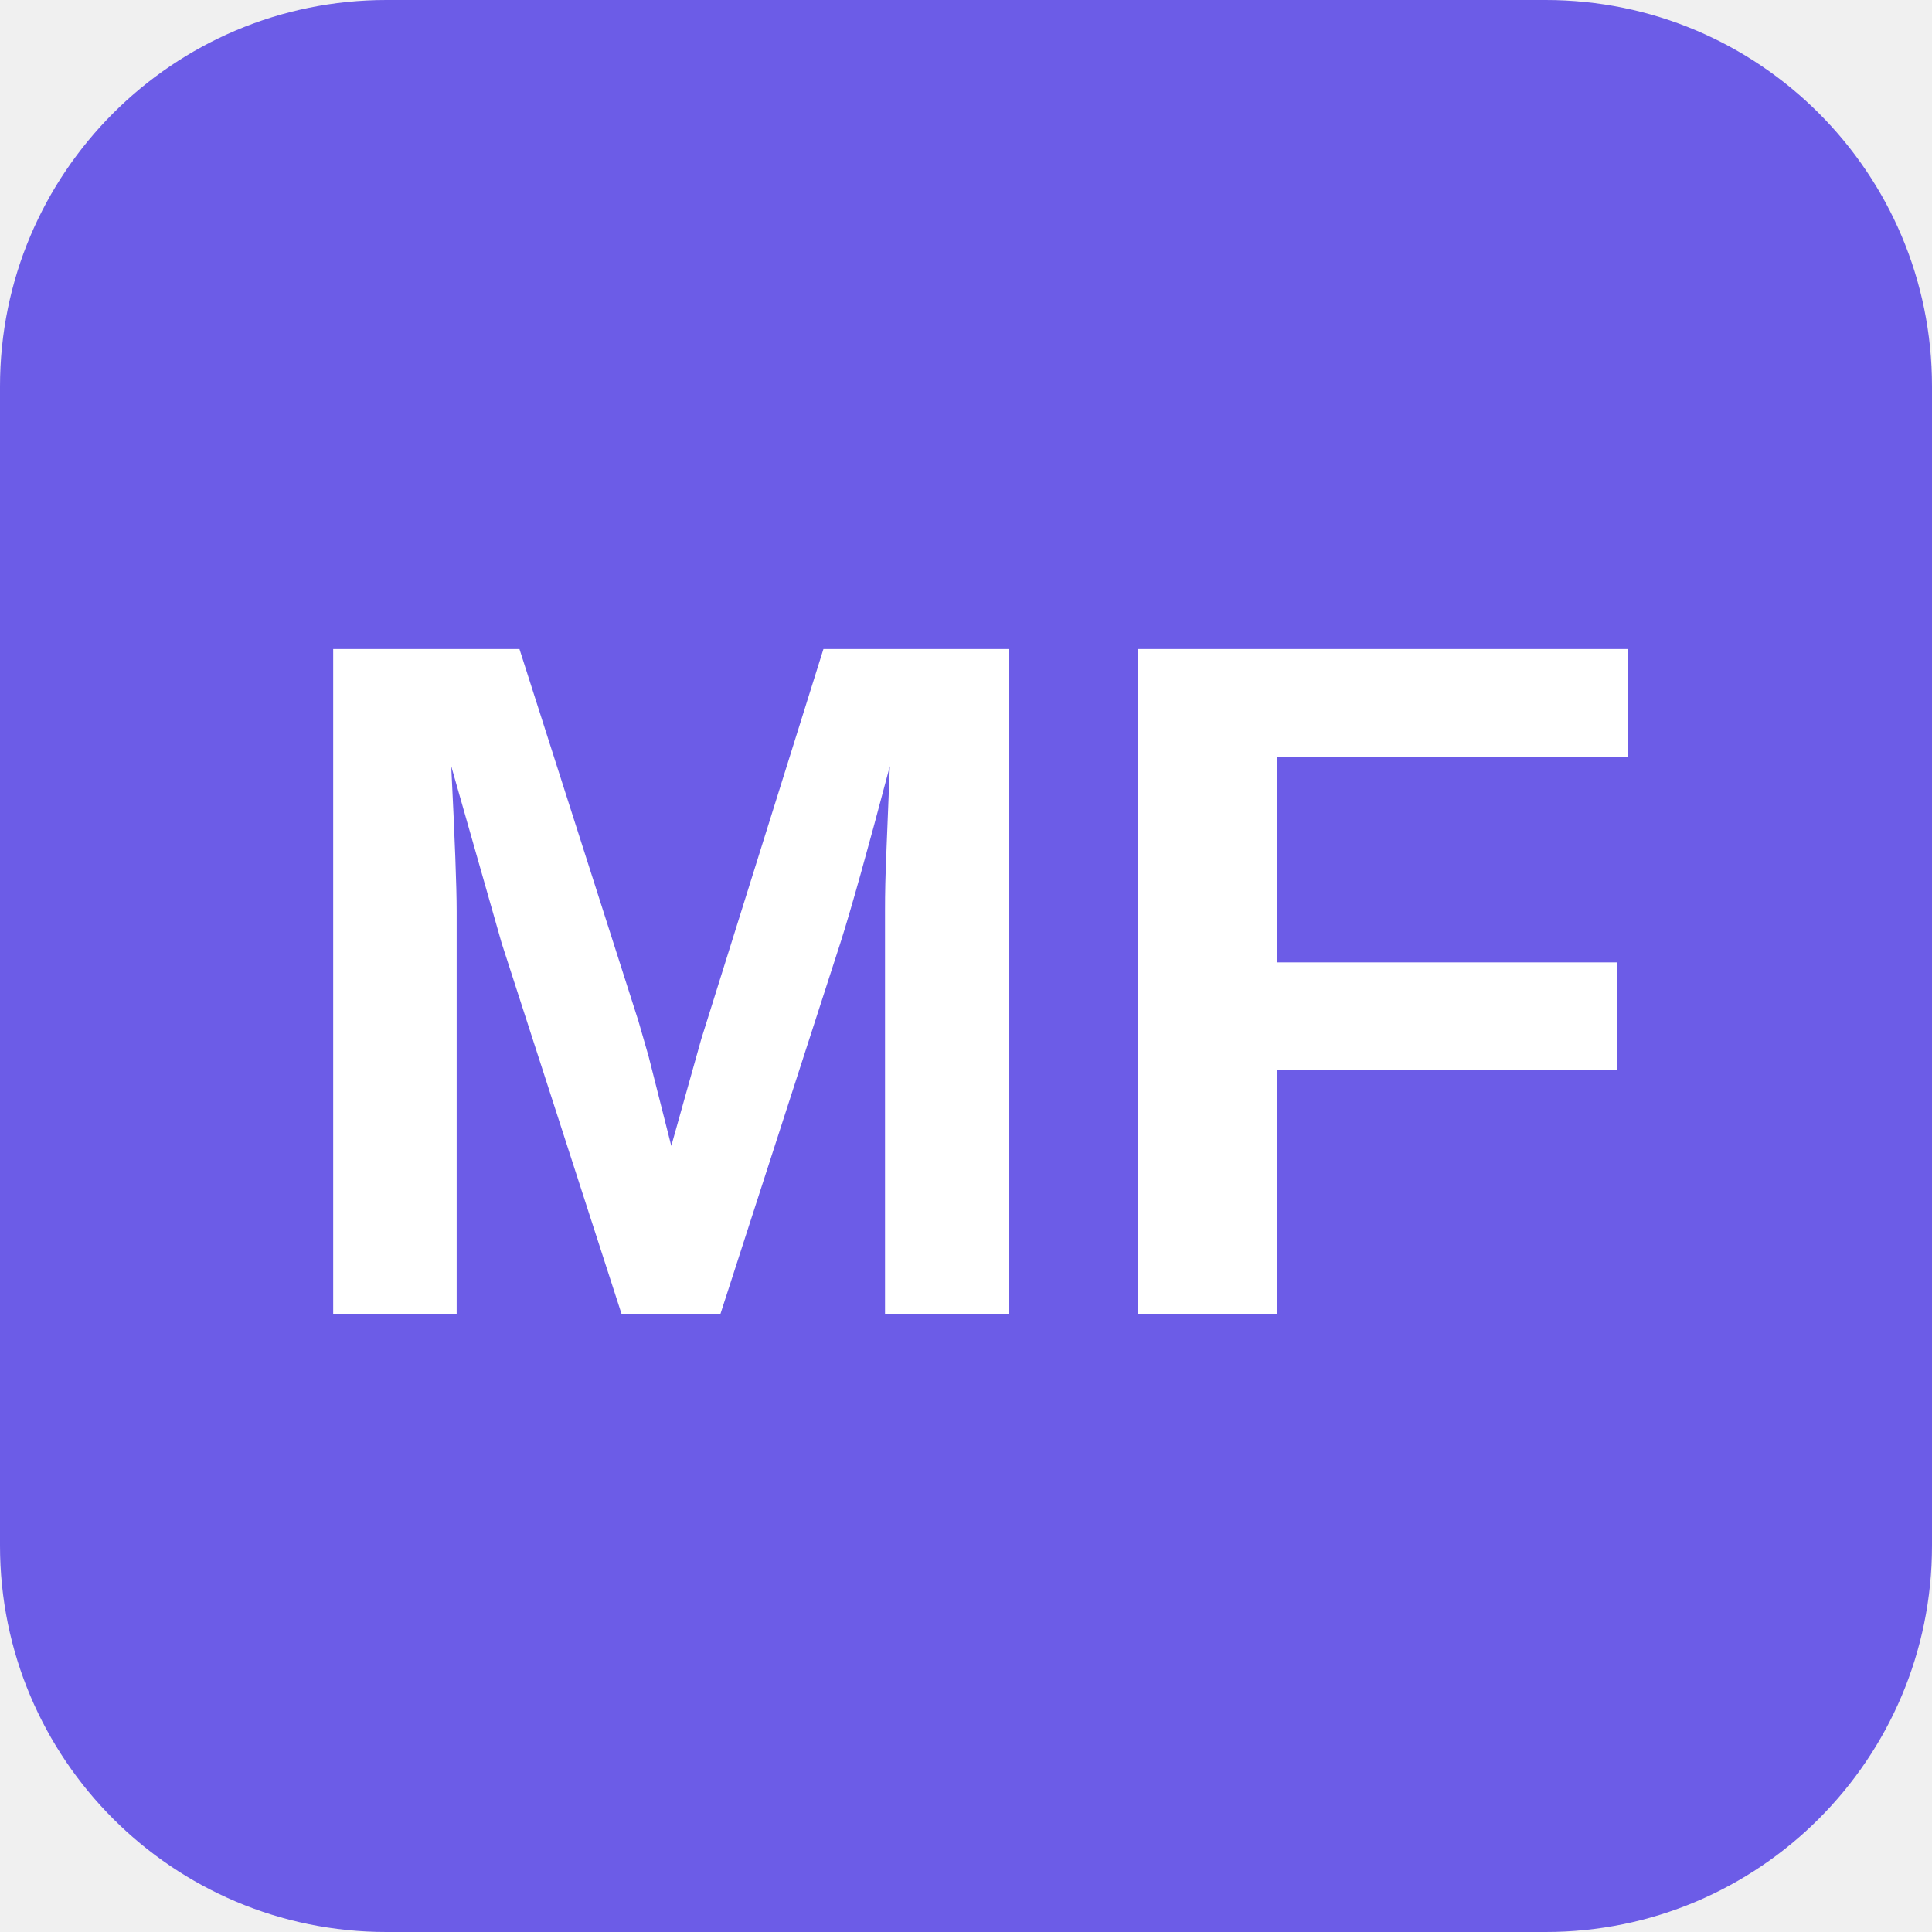
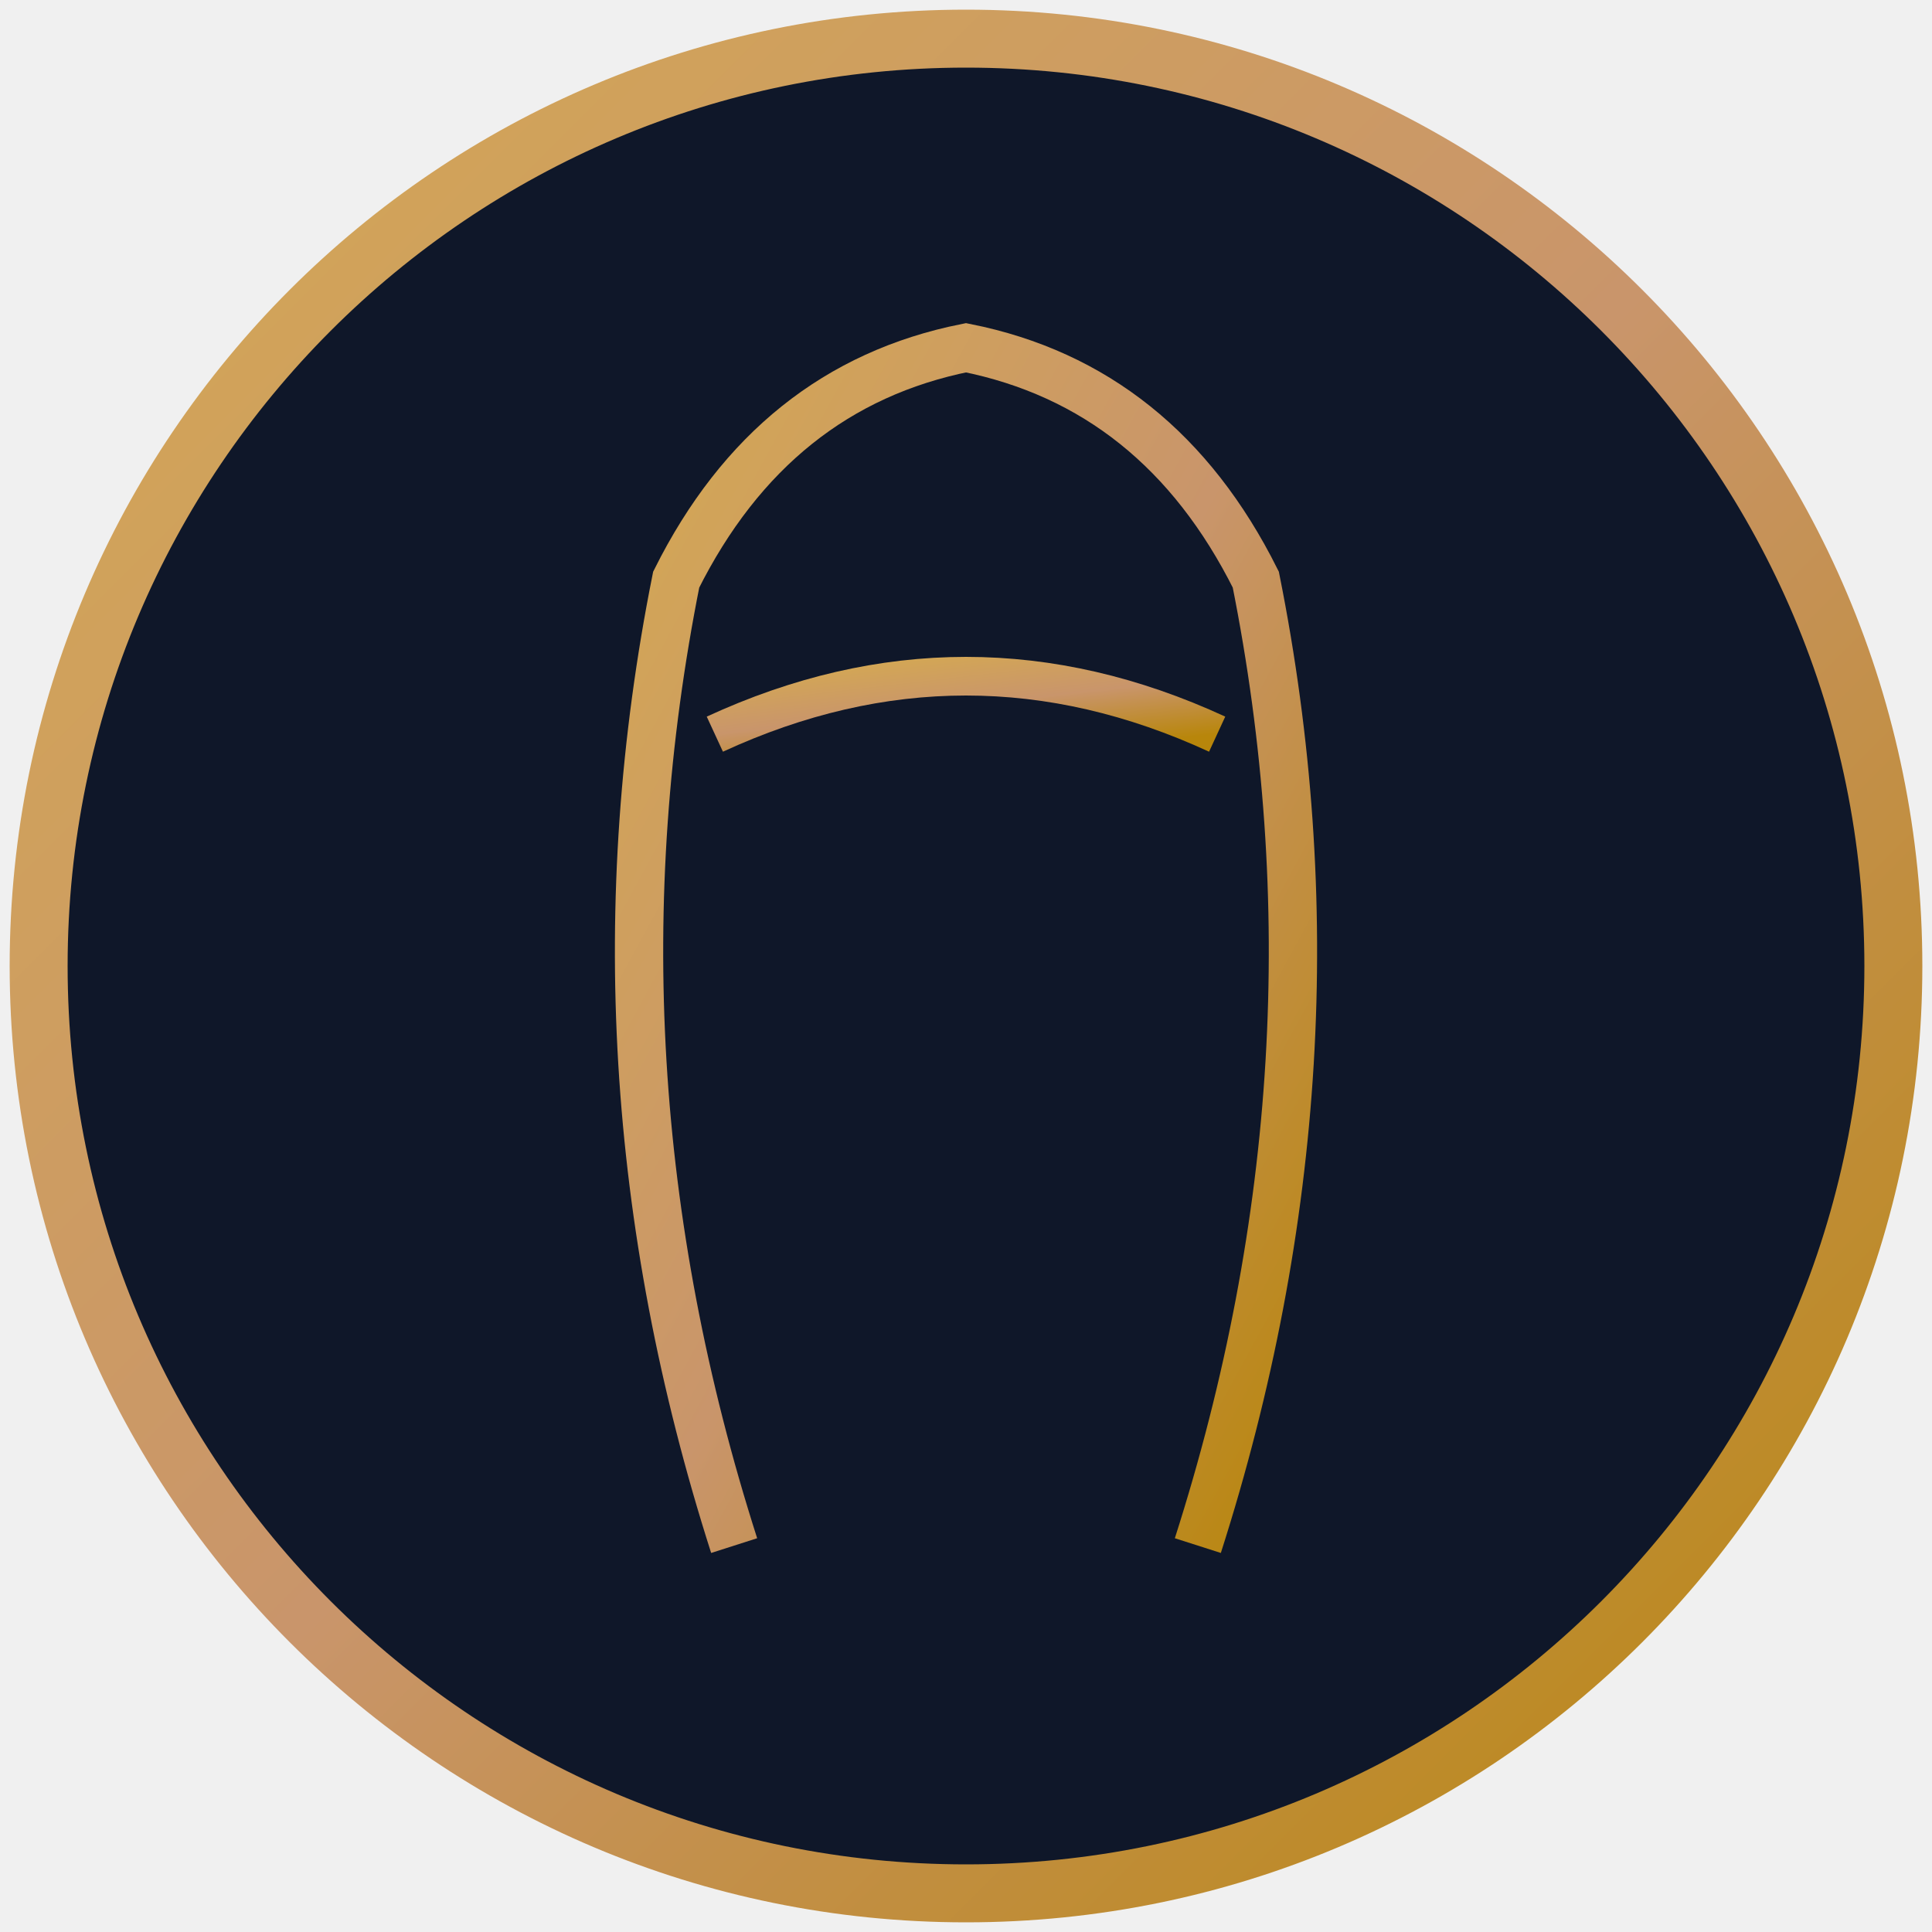
<svg xmlns="http://www.w3.org/2000/svg" viewBox="0 0 100 100">
-   <rect width="100" height="100" rx="20" fill="#6c5ce7" />
-   <text x="50" y="68" font-size="50" font-family="Arial,sans-serif" font-weight="bold" fill="white" text-anchor="middle">MF</text>
+   <defs>
+     <linearGradient id="gold" x1="0%" y1="0%" x2="100%" y2="100%">
+       <stop offset="0%" stop-color="#d4a853" />
+       <stop offset="50%" stop-color="#c9956b" />
+       <stop offset="100%" stop-color="#b8860b" />
+     </linearGradient>
+   </defs>
+   <circle cx="50" cy="50" r="48" fill="#0f1729" stroke="url(#gold)" stroke-width="3" />
+   <path d="M50 80 L50 40" stroke="url(#gold)" stroke-width="3" fill="none" />
+   <path d="M38 80 L62 80" stroke="url(#gold)" stroke-width="3" fill="none" stroke-linecap="round" />
+   <path d="M38 80 Q30 55 35 30 Q40 20 50 18 Q60 20 65 30 Q70 55 62 80" stroke="url(#gold)" stroke-width="2.5" fill="none" />
+   <line x1="43" y1="32" x2="43" y2="80" stroke="url(#gold)" stroke-width="1" opacity="0.6" />
+   <line x1="50" y1="28" x2="50" y2="80" stroke="url(#gold)" stroke-width="1" opacity="0.6" />
+   <line x1="57" y1="32" x2="57" y2="80" stroke="url(#gold)" stroke-width="1" opacity="0.6" />
+   <path d="M37 38 Q50 32 63 38" stroke="url(#gold)" stroke-width="2" fill="none" />
</svg>
